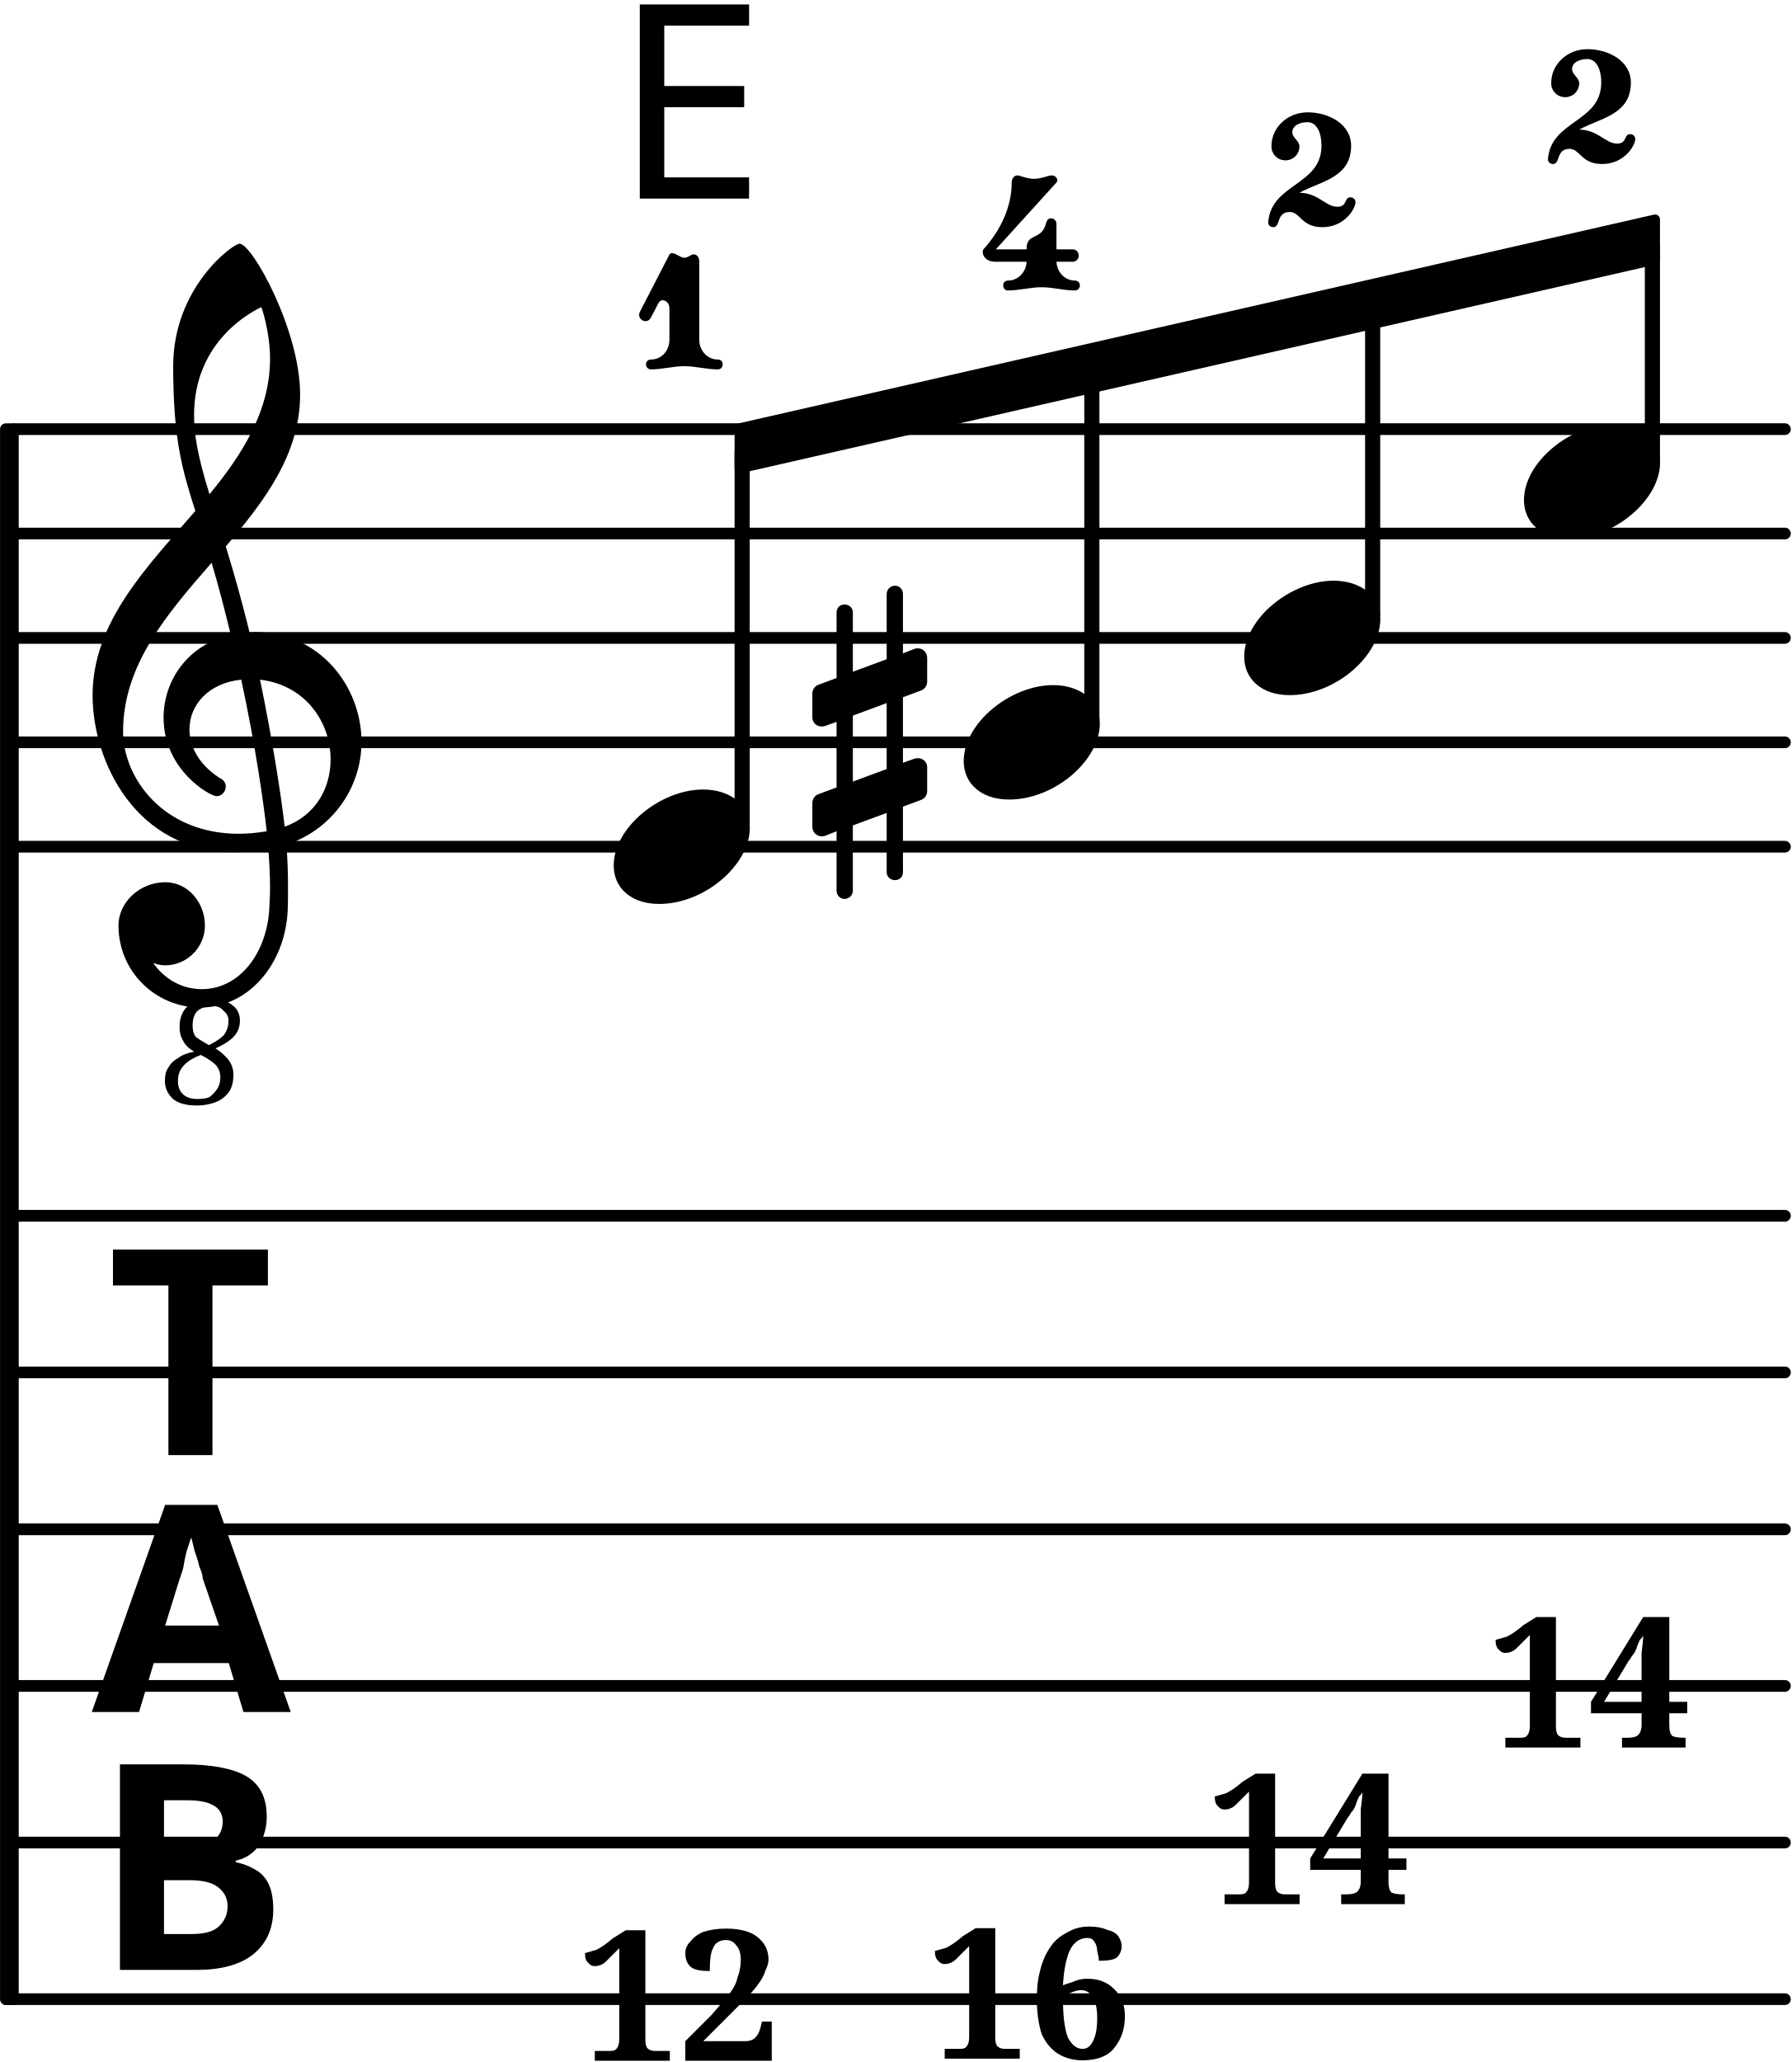
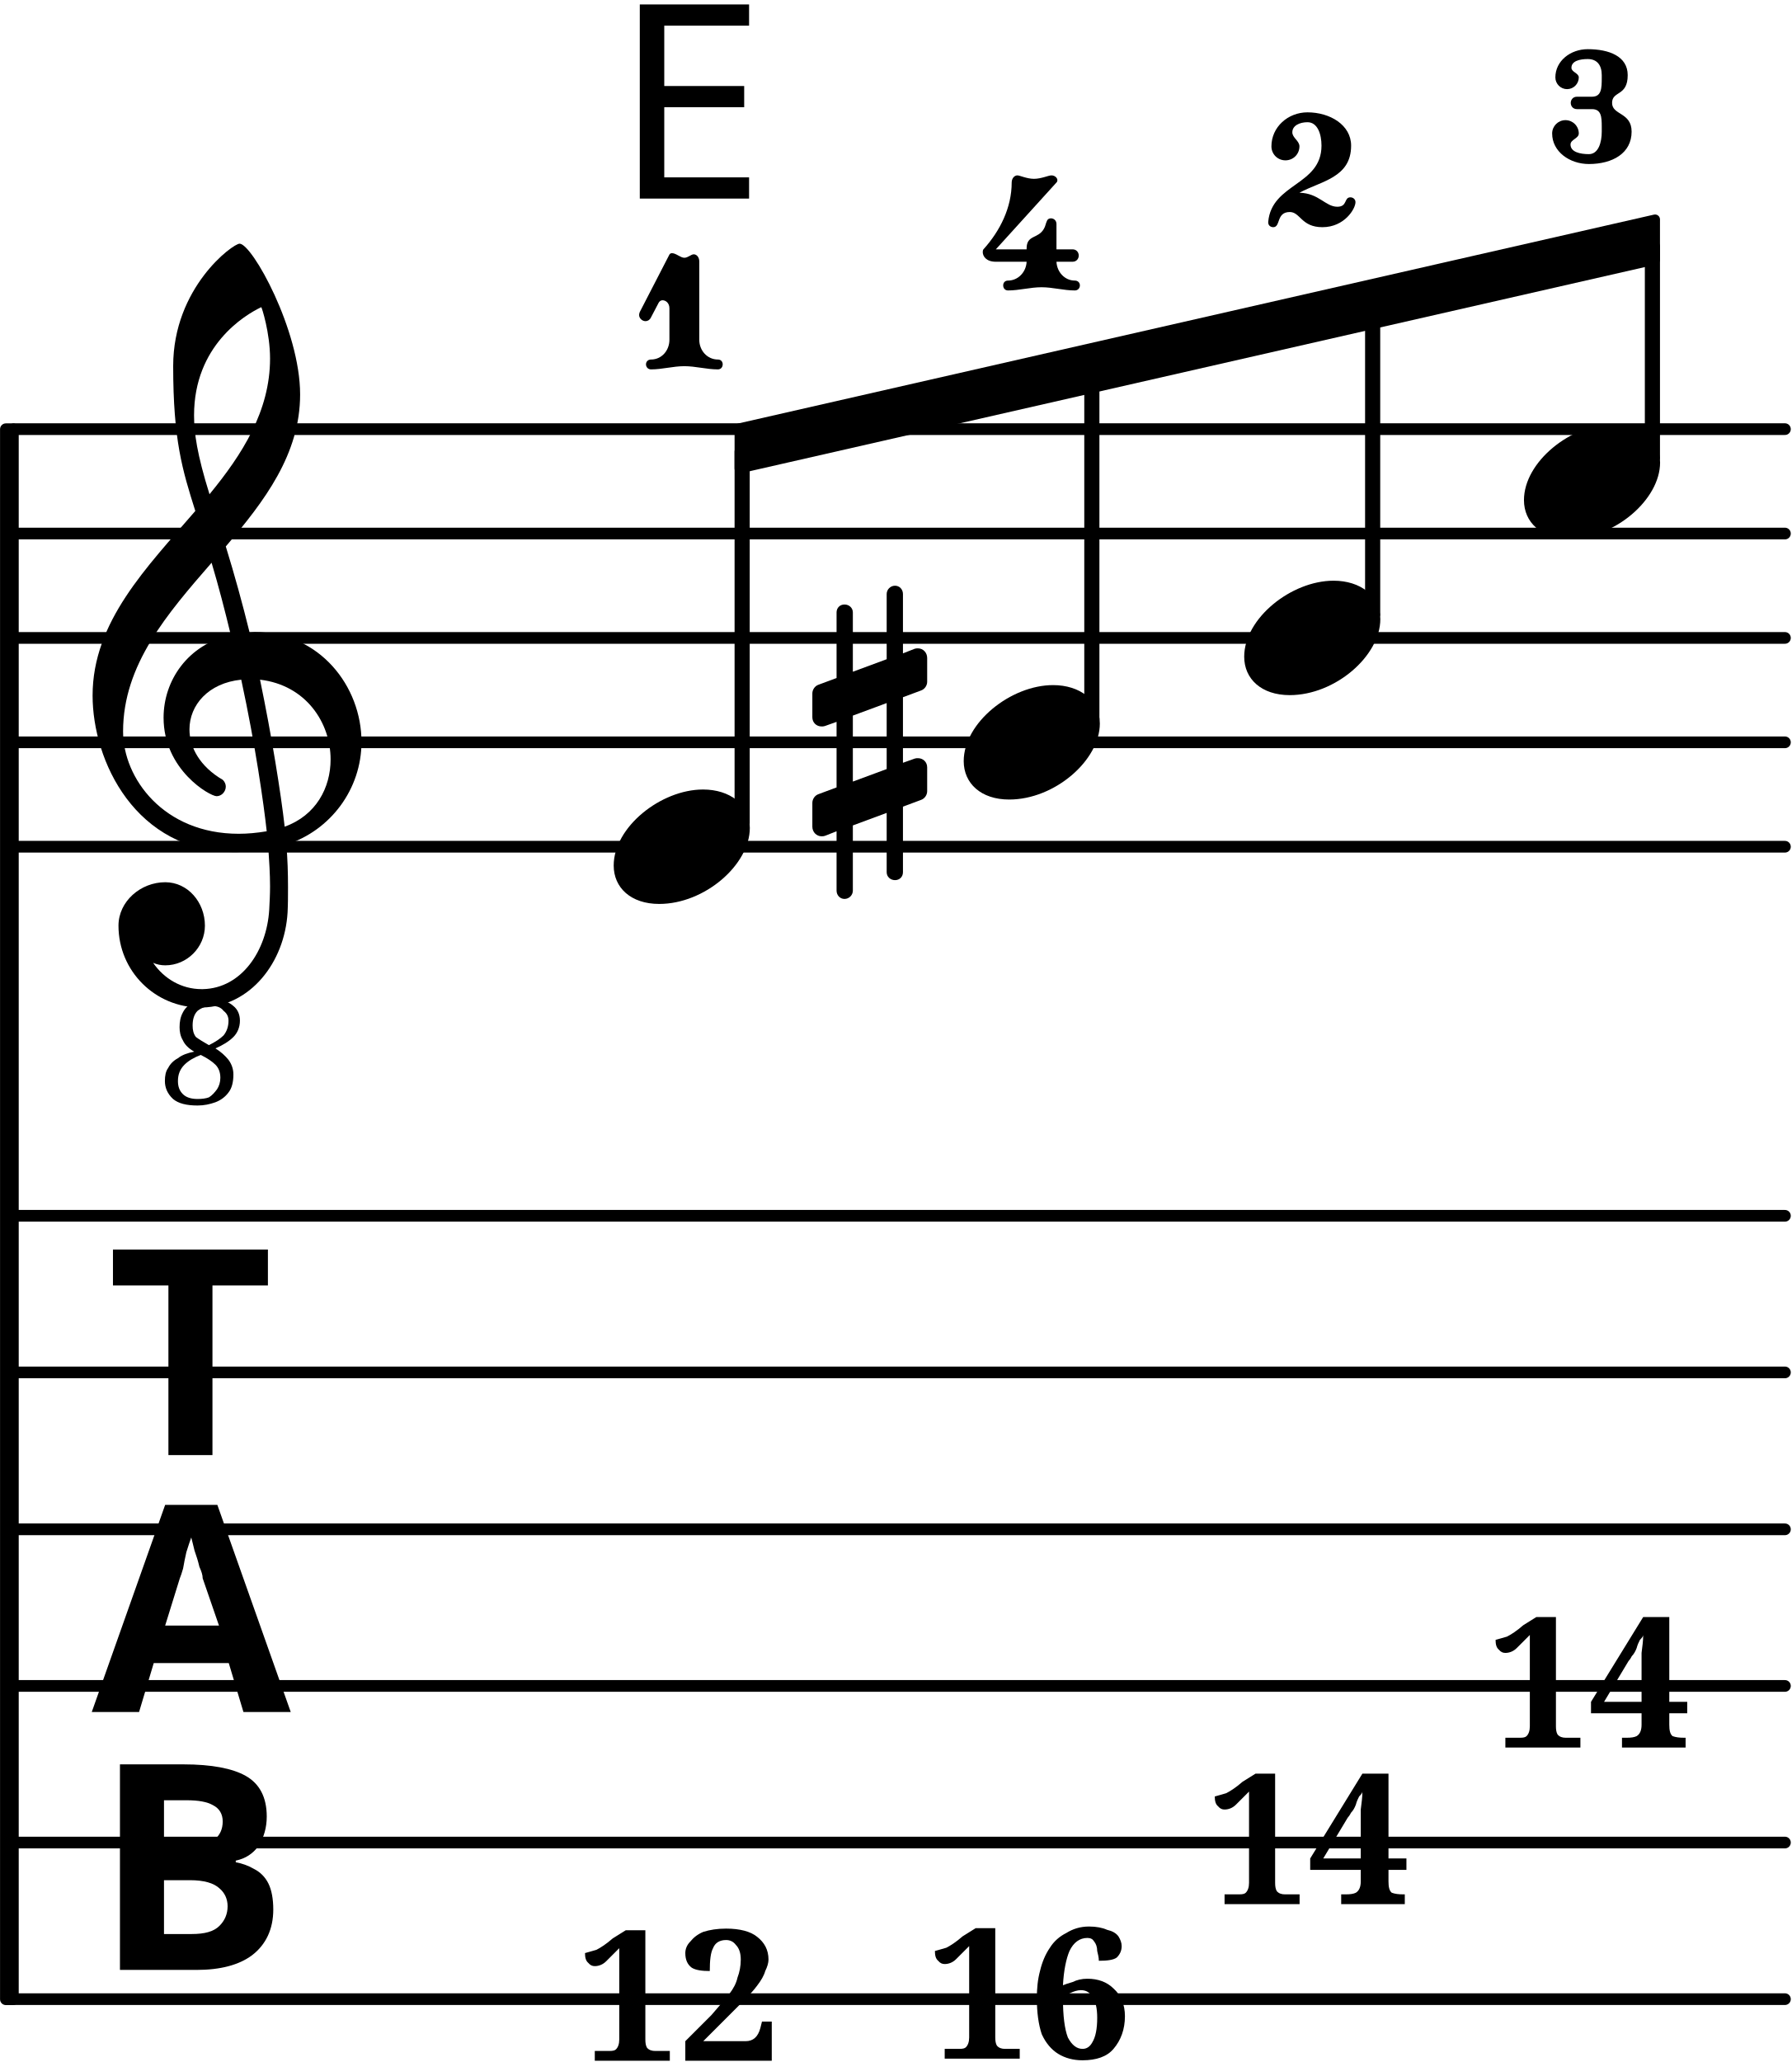
<svg xmlns="http://www.w3.org/2000/svg" preserveAspectRatio="xMidYMid meet" viewBox="-0.079 -4.208 17.16 19.75">
  <g transform="translate(0, 3.902)">
    <line stroke-linejoin="round" stroke-linecap="round" stroke-width="0.112" stroke="currentColor" x1="0.056" y1="0" x2="17.02" y2="0" />
  </g>
  <g transform="translate(0, 2.902)">
    <line stroke-linejoin="round" stroke-linecap="round" stroke-width="0.112" stroke="currentColor" x1="0.056" y1="0" x2="17.02" y2="0" />
  </g>
  <g transform="translate(0, 1.902)">
    <line stroke-linejoin="round" stroke-linecap="round" stroke-width="0.112" stroke="currentColor" x1="0.056" y1="0" x2="17.02" y2="0" />
  </g>
  <g transform="translate(0, 0.9023)">
    <line stroke-linejoin="round" stroke-linecap="round" stroke-width="0.112" stroke="currentColor" x1="0.056" y1="0" x2="17.02" y2="0" />
  </g>
  <g transform="translate(0, -0.0977)">
    <line stroke-linejoin="round" stroke-linecap="round" stroke-width="0.112" stroke="currentColor" x1="0.056" y1="0" x2="17.02" y2="0" />
  </g>
  <g transform="translate(0, 14.94)">
    <line stroke-linejoin="round" stroke-linecap="round" stroke-width="0.112" stroke="currentColor" x1="0.056" y1="0" x2="17.02" y2="0" />
  </g>
  <g transform="translate(0, 13.44)">
    <line stroke-linejoin="round" stroke-linecap="round" stroke-width="0.112" stroke="currentColor" x1="0.056" y1="0" x2="17.02" y2="0" />
  </g>
  <g transform="translate(0, 11.94)">
    <line stroke-linejoin="round" stroke-linecap="round" stroke-width="0.112" stroke="currentColor" x1="0.056" y1="0" x2="17.02" y2="0" />
  </g>
  <g transform="translate(0, 10.44)">
    <line stroke-linejoin="round" stroke-linecap="round" stroke-width="0.112" stroke="currentColor" x1="0.056" y1="0" x2="17.02" y2="0" />
  </g>
  <g transform="translate(0, 8.937)">
    <line stroke-linejoin="round" stroke-linecap="round" stroke-width="0.112" stroke="currentColor" x1="0.056" y1="0" x2="17.02" y2="0" />
  </g>
  <g transform="translate(0, 7.437)">
    <line stroke-linejoin="round" stroke-linecap="round" stroke-width="0.112" stroke="currentColor" x1="0.056" y1="0" x2="17.02" y2="0" />
  </g>
  <g transform="translate(5.8, -2.306)">
    <text font-family="sans" font-size="2.616" text-anchor="start" fill="currentColor">
      <tspan>E</tspan>
    </text>
  </g>
  <g transform="translate(5.8, 3.902)">
    <path transform="scale(0.004, -0.004)" d="M0 -45c0 92 113 182 214 182c64 0 112 -36 112 -92c0 -88 -108 -182 -217 -182c-68 0 -109 39 -109 92z" fill="currentColor" />
  </g>
  <g transform="translate(6.05, -0.6699)">
    <path transform="scale(0.0022, -0.0022)" d="M194 486c16 0 29 15 41 15c13 0 24 -13 24 -31v-341c0 -47 35 -86 81 -86c14 0 21 -10 21 -21s-7 -22 -21 -22c-49 0 -97 14 -146 14s-96 -14 -145 -14c-14 0 -22 11 -22 22s8 21 22 21c46 0 80 39 80 86v137c0 23 -16 35 -30 35c-7 0 -13 -4 -17 -11l-34 -65 c-5 -10 -14 -15 -23 -15c-14 0 -28 12 -28 27c0 4 1 8 3 13l129 250c2 4 7 6 11 6c18 0 37 -20 54 -20z" fill="currentColor" />
  </g>
  <g transform="translate(0.8, 2.902)">
    <path transform="scale(0.004, -0.004)" d="M265 -635h-5c-108 0 -196 87 -196 196c0 58 53 104 112 104c54 0 95 -48 95 -104c0 -52 -43 -95 -95 -95c-10 0 -20 2 -29 6c26 -38 68 -63 116 -63h3zM403 150c28 -135 50 -272 59 -352c75 27 110 93 110 161c0 88 -59 178 -169 191zM75 26c0 -112 97 -245 277 -245 c21 0 43 2 67 6c-7 65 -27 206 -61 363c-79 -8 -124 -61 -124 -119c0 -43 25 -89 80 -121c5 -5 7 -11 7 -16c0 -12 -10 -23 -22 -23c-16 0 -127 63 -127 188c0 89 58 175 161 198c-14 58 -29 116 -46 173c-106 -122 -212 -244 -212 -404zM354 1194c30 0 145 -207 145 -361 c0 -143 -85 -255 -178 -364c21 -68 40 -137 57 -206c4 0 8 1 12 1c156 0 256 -130 256 -263c0 -113 -74 -212 -180 -246c3 -34 4 -68 4 -102c0 -20 0 -40 -1 -60c-7 -120 -89 -225 -204 -228l1 44c93 2 153 92 159 190c1 19 2 37 2 56c0 30 -2 60 -4 90 c-28 -5 -54 -8 -79 -8c-240 0 -342 219 -342 375c0 177 130 307 246 442c-31 98 -53 170 -53 347c0 188 143 293 159 293zM427 919c0 62 -20 123 -21 123c-40 -19 -161 -92 -161 -259c0 -42 7 -93 37 -189c78 95 145 199 145 325z" fill="currentColor" />
  </g>
  <g transform="translate(1.485, 6.365)">
    <text font-family="serif" font-style="italic" font-size="1.386" text-anchor="start" fill="currentColor">
      <tspan>8</tspan>
    </text>
  </g>
  <g transform="translate(5.447, 15.53)">
    <text font-family="serif" font-weight="bold" font-size="1.746" text-anchor="start" fill="currentColor">
      <tspan>12</tspan>
    </text>
  </g>
  <g transform="translate(0.9406, 9.729)">
    <text font-family="sans" font-weight="bold" font-size="2.772" text-anchor="start" fill="currentColor">
      <tspan>T</tspan>
    </text>
  </g>
  <g transform="translate(0.8, 12.19)">
    <text font-family="sans" font-weight="bold" font-size="2.772" text-anchor="start" fill="currentColor">
      <tspan>A</tspan>
    </text>
  </g>
  <g transform="translate(0.8201, 14.66)">
    <text font-family="sans" font-weight="bold" font-size="2.772" text-anchor="start" fill="currentColor">
      <tspan>B</tspan>
    </text>
  </g>
  <g transform="translate(7.03, 1.902)">
    <rect x="-0.072" y="-1.832" width="0.145" height="3.653" ry="0.047" fill="currentColor" />
  </g>
  <g transform="translate(9.153, 2.902)">
    <path transform="scale(0.004, -0.004)" d="M0 -45c0 92 113 182 214 182c64 0 112 -36 112 -92c0 -88 -108 -182 -217 -182c-68 0 -109 39 -109 92z" fill="currentColor" />
  </g>
  <g transform="translate(9.342, -1.426)">
    <path transform="scale(0.0022, -0.0022)" d="M148 501c10 0 41 -15 72 -15c32 0 63 15 76 15c15 0 26 -11 26 -21c0 -4 -1 -7 -4 -10l-264 -291h134v4c0 60 50 41 75 85c7 11 8 24 14 36c3 7 10 10 17 10c11 0 24 -8 24 -25v-110h70c18 0 27 -14 27 -27s-9 -27 -27 -27h-70c2 -45 36 -82 80 -82c14 0 22 -10 22 -21 s-8 -22 -22 -22c-49 0 -96 14 -145 14s-97 -14 -146 -14c-14 0 -21 11 -21 22s7 21 21 21c44 0 79 37 81 82h-134c-43 0 -57 25 -57 42c0 5 1 10 3 12c73 81 123 182 123 291c0 17 11 31 25 31z" fill="currentColor" />
  </g>
  <g transform="translate(8.799, 15.51)">
    <text font-family="serif" font-weight="bold" font-size="1.746" text-anchor="start" fill="currentColor">
      <tspan>16</tspan>
    </text>
  </g>
  <g transform="translate(10.38, 1.902)">
    <rect x="-0.072" y="-2.589" width="0.145" height="3.409" ry="0.047" fill="currentColor" />
  </g>
  <g transform="translate(7.703, 2.902)">
    <path transform="scale(0.004, -0.004)" d="M0 117c0 9 6 18 15 21l43 16v157c0 11 8 19 19 19s20 -8 20 -19v-142l81 30v156c0 11 9 20 20 20s19 -9 19 -20v-142l28 11c3 1 5 1 8 1c12 0 22 -10 22 -23v-57c0 -9 -6 -18 -15 -21l-43 -16v-157l28 10c3 1 5 1 8 1c12 0 22 -9 22 -22v-57c0 -9 -6 -18 -15 -21l-43 -16 v-157c0 -11 -8 -19 -19 -19s-20 8 -20 19v142l-81 -30v-156c0 -11 -9 -20 -20 -20s-19 9 -19 20v142l-28 -11c-3 -1 -5 -1 -8 -1c-12 0 -22 10 -22 23v57c0 9 6 18 15 21l43 16v157l-28 -10c-3 -1 -5 -1 -8 -1c-12 0 -22 9 -22 22v57zM178 94l-81 -30v-158l81 30v158z" fill="currentColor" />
  </g>
  <g transform="translate(-0.0786, 7.42)">
    <rect x="0" y="-7.573" width="0.179" height="15.15" ry="0.056" fill="currentColor" />
  </g>
  <g transform="translate(11.84, 1.902)">
    <path transform="scale(0.004, -0.004)" d="M0 -45c0 92 113 182 214 182c64 0 112 -36 112 -92c0 -88 -108 -182 -217 -182c-68 0 -109 39 -109 92z" fill="currentColor" />
  </g>
  <g transform="translate(12.07, -2.032)">
    <path transform="scale(0.0022, -0.0022)" d="M94 66c-60 0 -39 -66 -72 -66c-11 0 -22 7 -22 21v2c15 169 232 158 232 332c0 50 -17 102 -61 102c-33 0 -66 -14 -66 -44c0 -24 31 -37 31 -61c0 -34 -27 -61 -61 -61s-61 27 -61 61c0 84 72 148 157 148c98 0 190 -55 190 -145c0 -140 -131 -154 -225 -205 c85 -2 113 -61 165 -61c45 0 28 41 57 41c11 0 22 -8 22 -21c0 -29 -48 -109 -144 -109c-92 0 -96 66 -142 66z" fill="currentColor" />
  </g>
  <g transform="translate(11.48, 14.03)">
    <text font-family="serif" font-weight="bold" font-size="1.746" text-anchor="start" fill="currentColor">
      <tspan>14</tspan>
    </text>
  </g>
  <g transform="translate(13.07, 1.902)">
    <rect x="-0.072" y="-3.194" width="0.145" height="3.015" ry="0.047" fill="currentColor" />
  </g>
  <g transform="translate(14.52, 0.4023)">
    <path transform="scale(0.004, -0.004)" d="M0 -45c0 92 113 182 214 182c64 0 112 -36 112 -92c0 -88 -108 -182 -217 -182c-68 0 -109 39 -109 92z" fill="currentColor" />
  </g>
-   <g transform="translate(14.75, -2.637)">
-     <path transform="scale(0.0022, -0.0022)" d="M94 66c-60 0 -39 -66 -72 -66c-11 0 -22 7 -22 21v2c15 169 232 158 232 332c0 50 -17 102 -61 102c-33 0 -66 -14 -66 -44c0 -24 31 -37 31 -61c0 -34 -27 -61 -61 -61s-61 27 -61 61c0 84 72 148 157 148c98 0 190 -55 190 -145c0 -140 -131 -154 -225 -205 c85 -2 113 -61 165 -61c45 0 28 41 57 41c11 0 22 -8 22 -21c0 -29 -48 -109 -144 -109c-92 0 -96 66 -142 66z" fill="currentColor" />
+   <g transform="translate(14.79, -2.637)">
+     <path transform="scale(0.0022, -0.0022)" d="M261 266c0 -54 85 -40 85 -125c0 -94 -83 -141 -186 -141c-84 0 -160 54 -160 133c0 32 26 58 58 58s58 -26 58 -58c0 -22 -36 -26 -36 -48c0 -33 42 -42 80 -42c41 0 56 50 56 98v21c0 44 -2 77 -43 77h-65c-18 0 -27 14 -27 27s9 27 27 27h65c42 0 43 36 43 83v11 c0 43 -20 70 -61 70c-34 0 -71 -8 -71 -38c0 -19 32 -23 32 -42c0 -28 -23 -51 -51 -51s-51 23 -51 51c0 72 66 123 141 123c93 0 174 -31 174 -113c0 -94 -68 -67 -68 -121z" fill="currentColor" />
  </g>
  <g transform="translate(14.17, 12.53)">
    <text font-family="serif" font-weight="bold" font-size="1.746" text-anchor="start" fill="currentColor">
      <tspan>14</tspan>
    </text>
  </g>
  <g transform="translate(15.75, 1.902)">
    <rect x="-0.072" y="-3.799" width="0.145" height="2.12" ry="0.047" fill="currentColor" />
  </g>
  <g transform="translate(6.958, 0.0865)">
    <polygon stroke-linejoin="round" stroke-linecap="round" stroke-width="0.094" fill="currentColor" stroke="currentColor" points="8.818 -2.193 8.818 -1.807 0.047 0.193 0.047 -0.193" />
  </g>
</svg>
